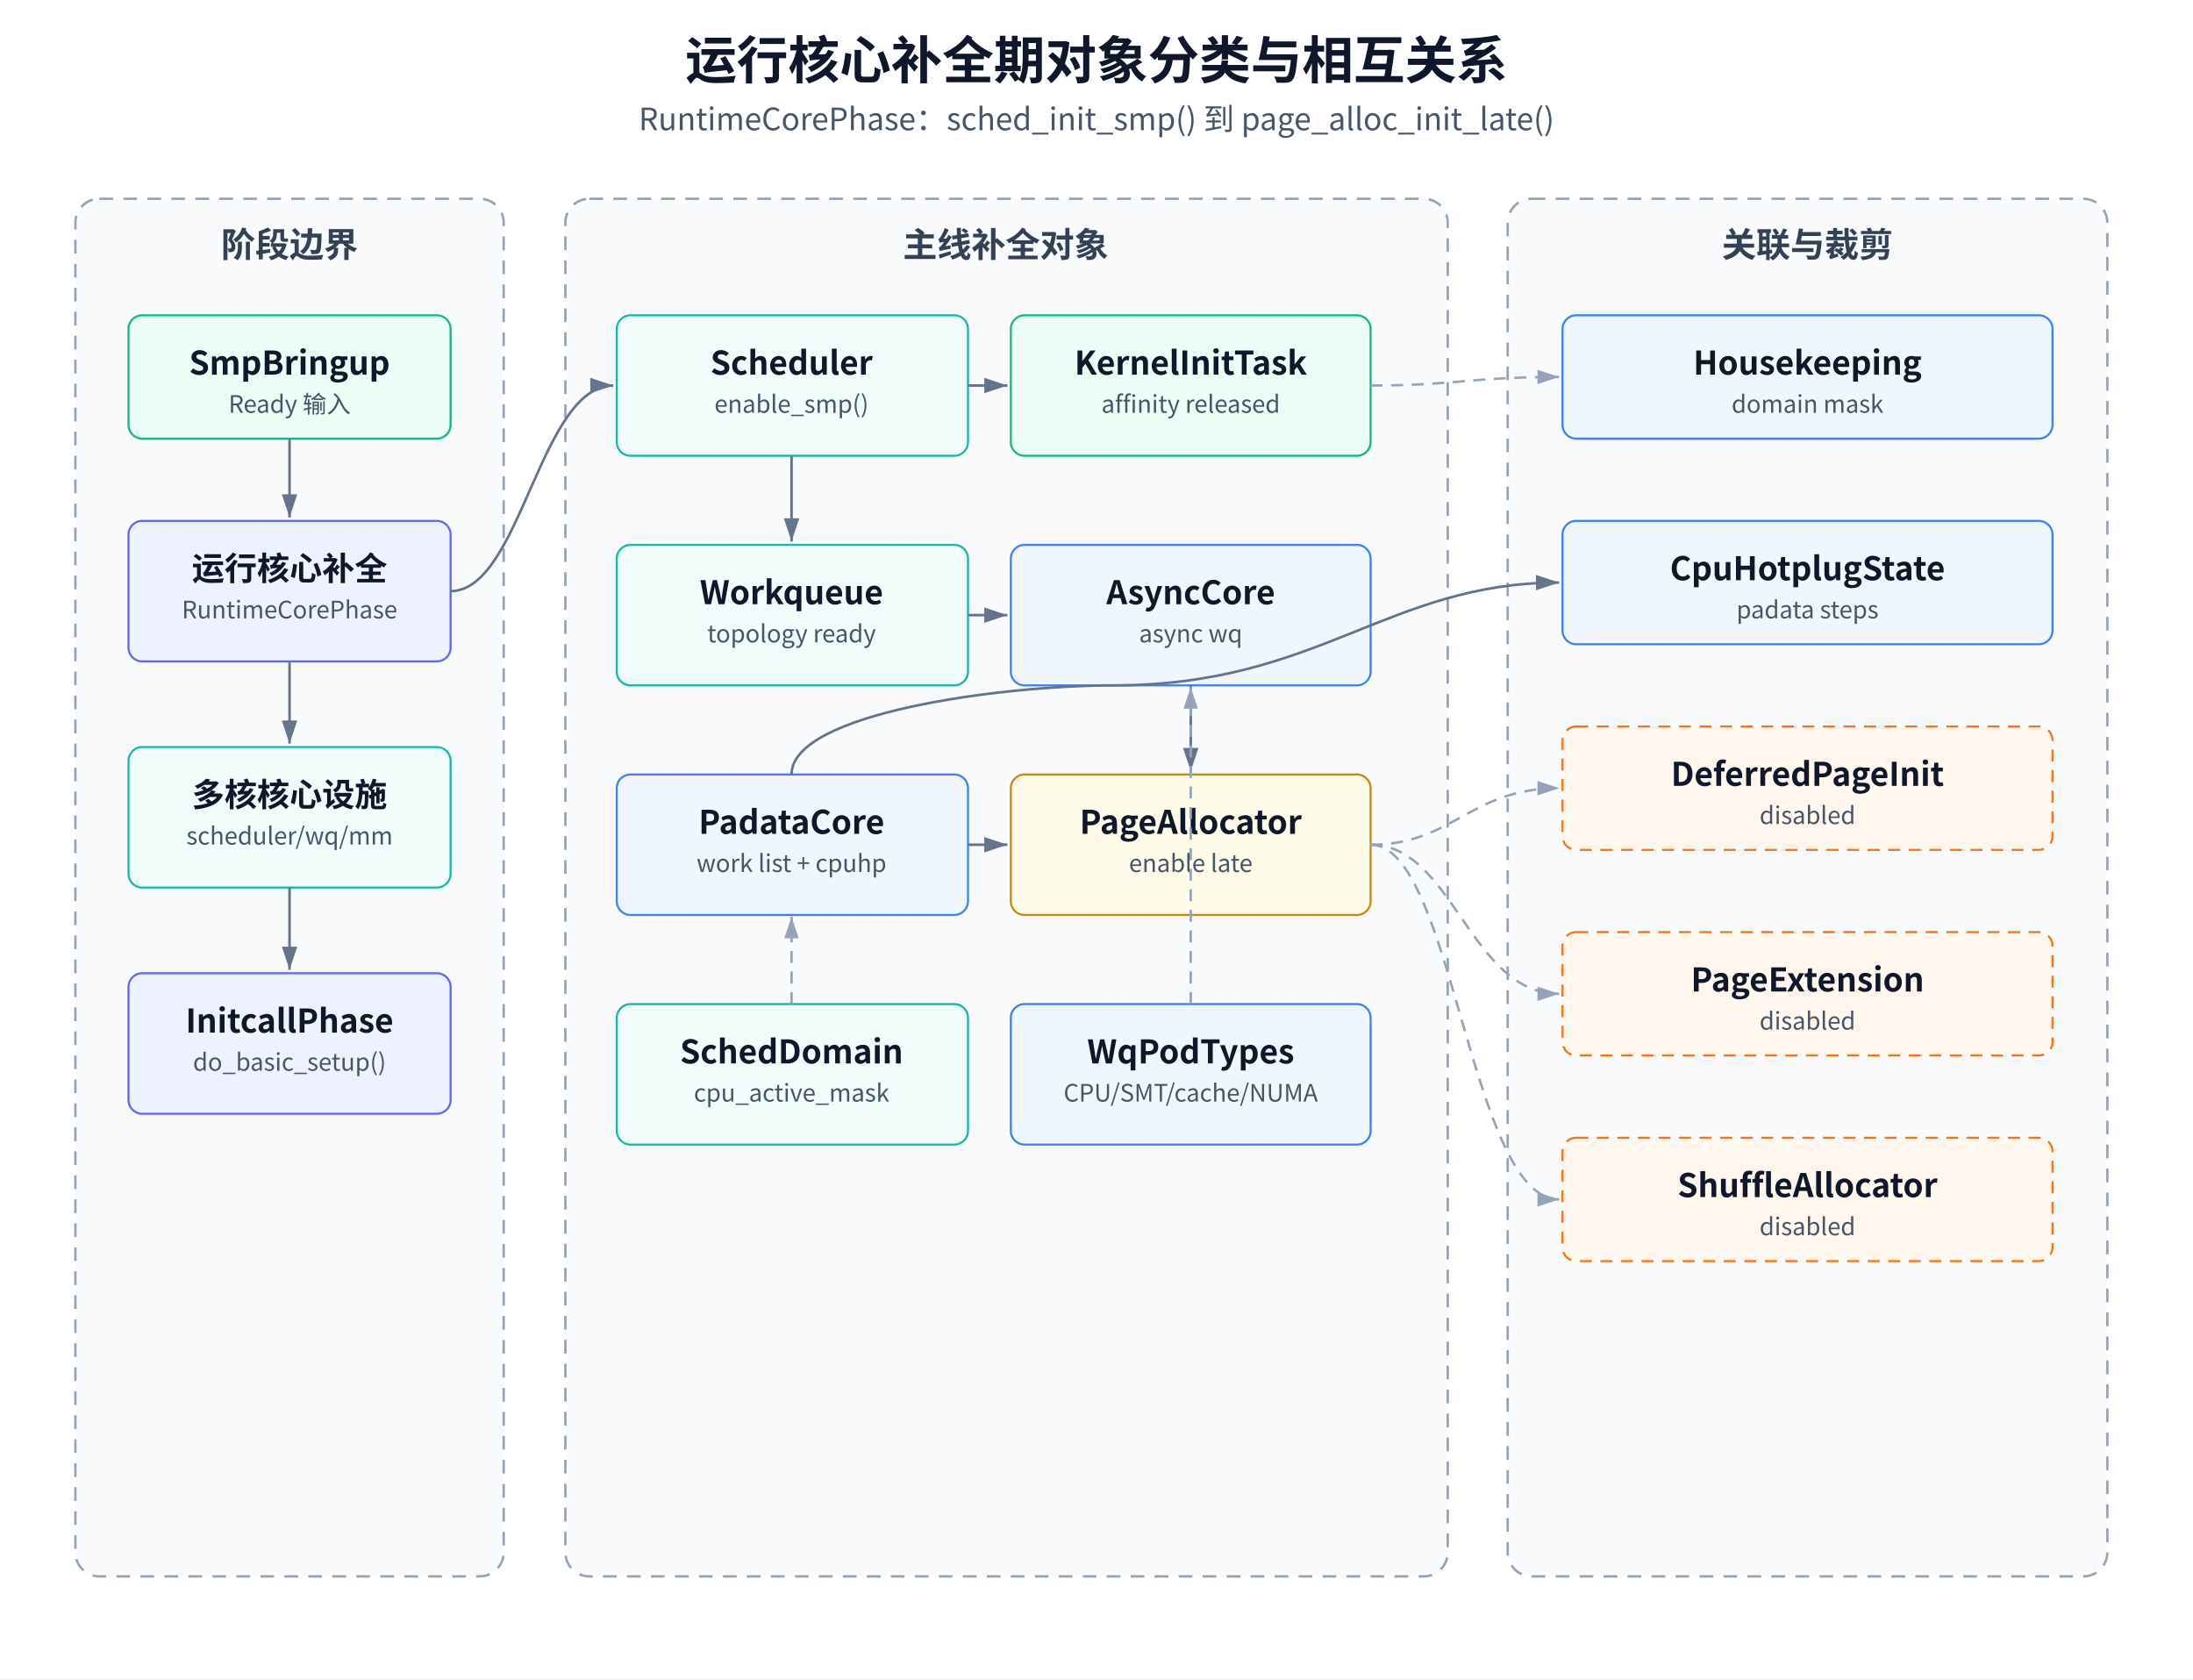
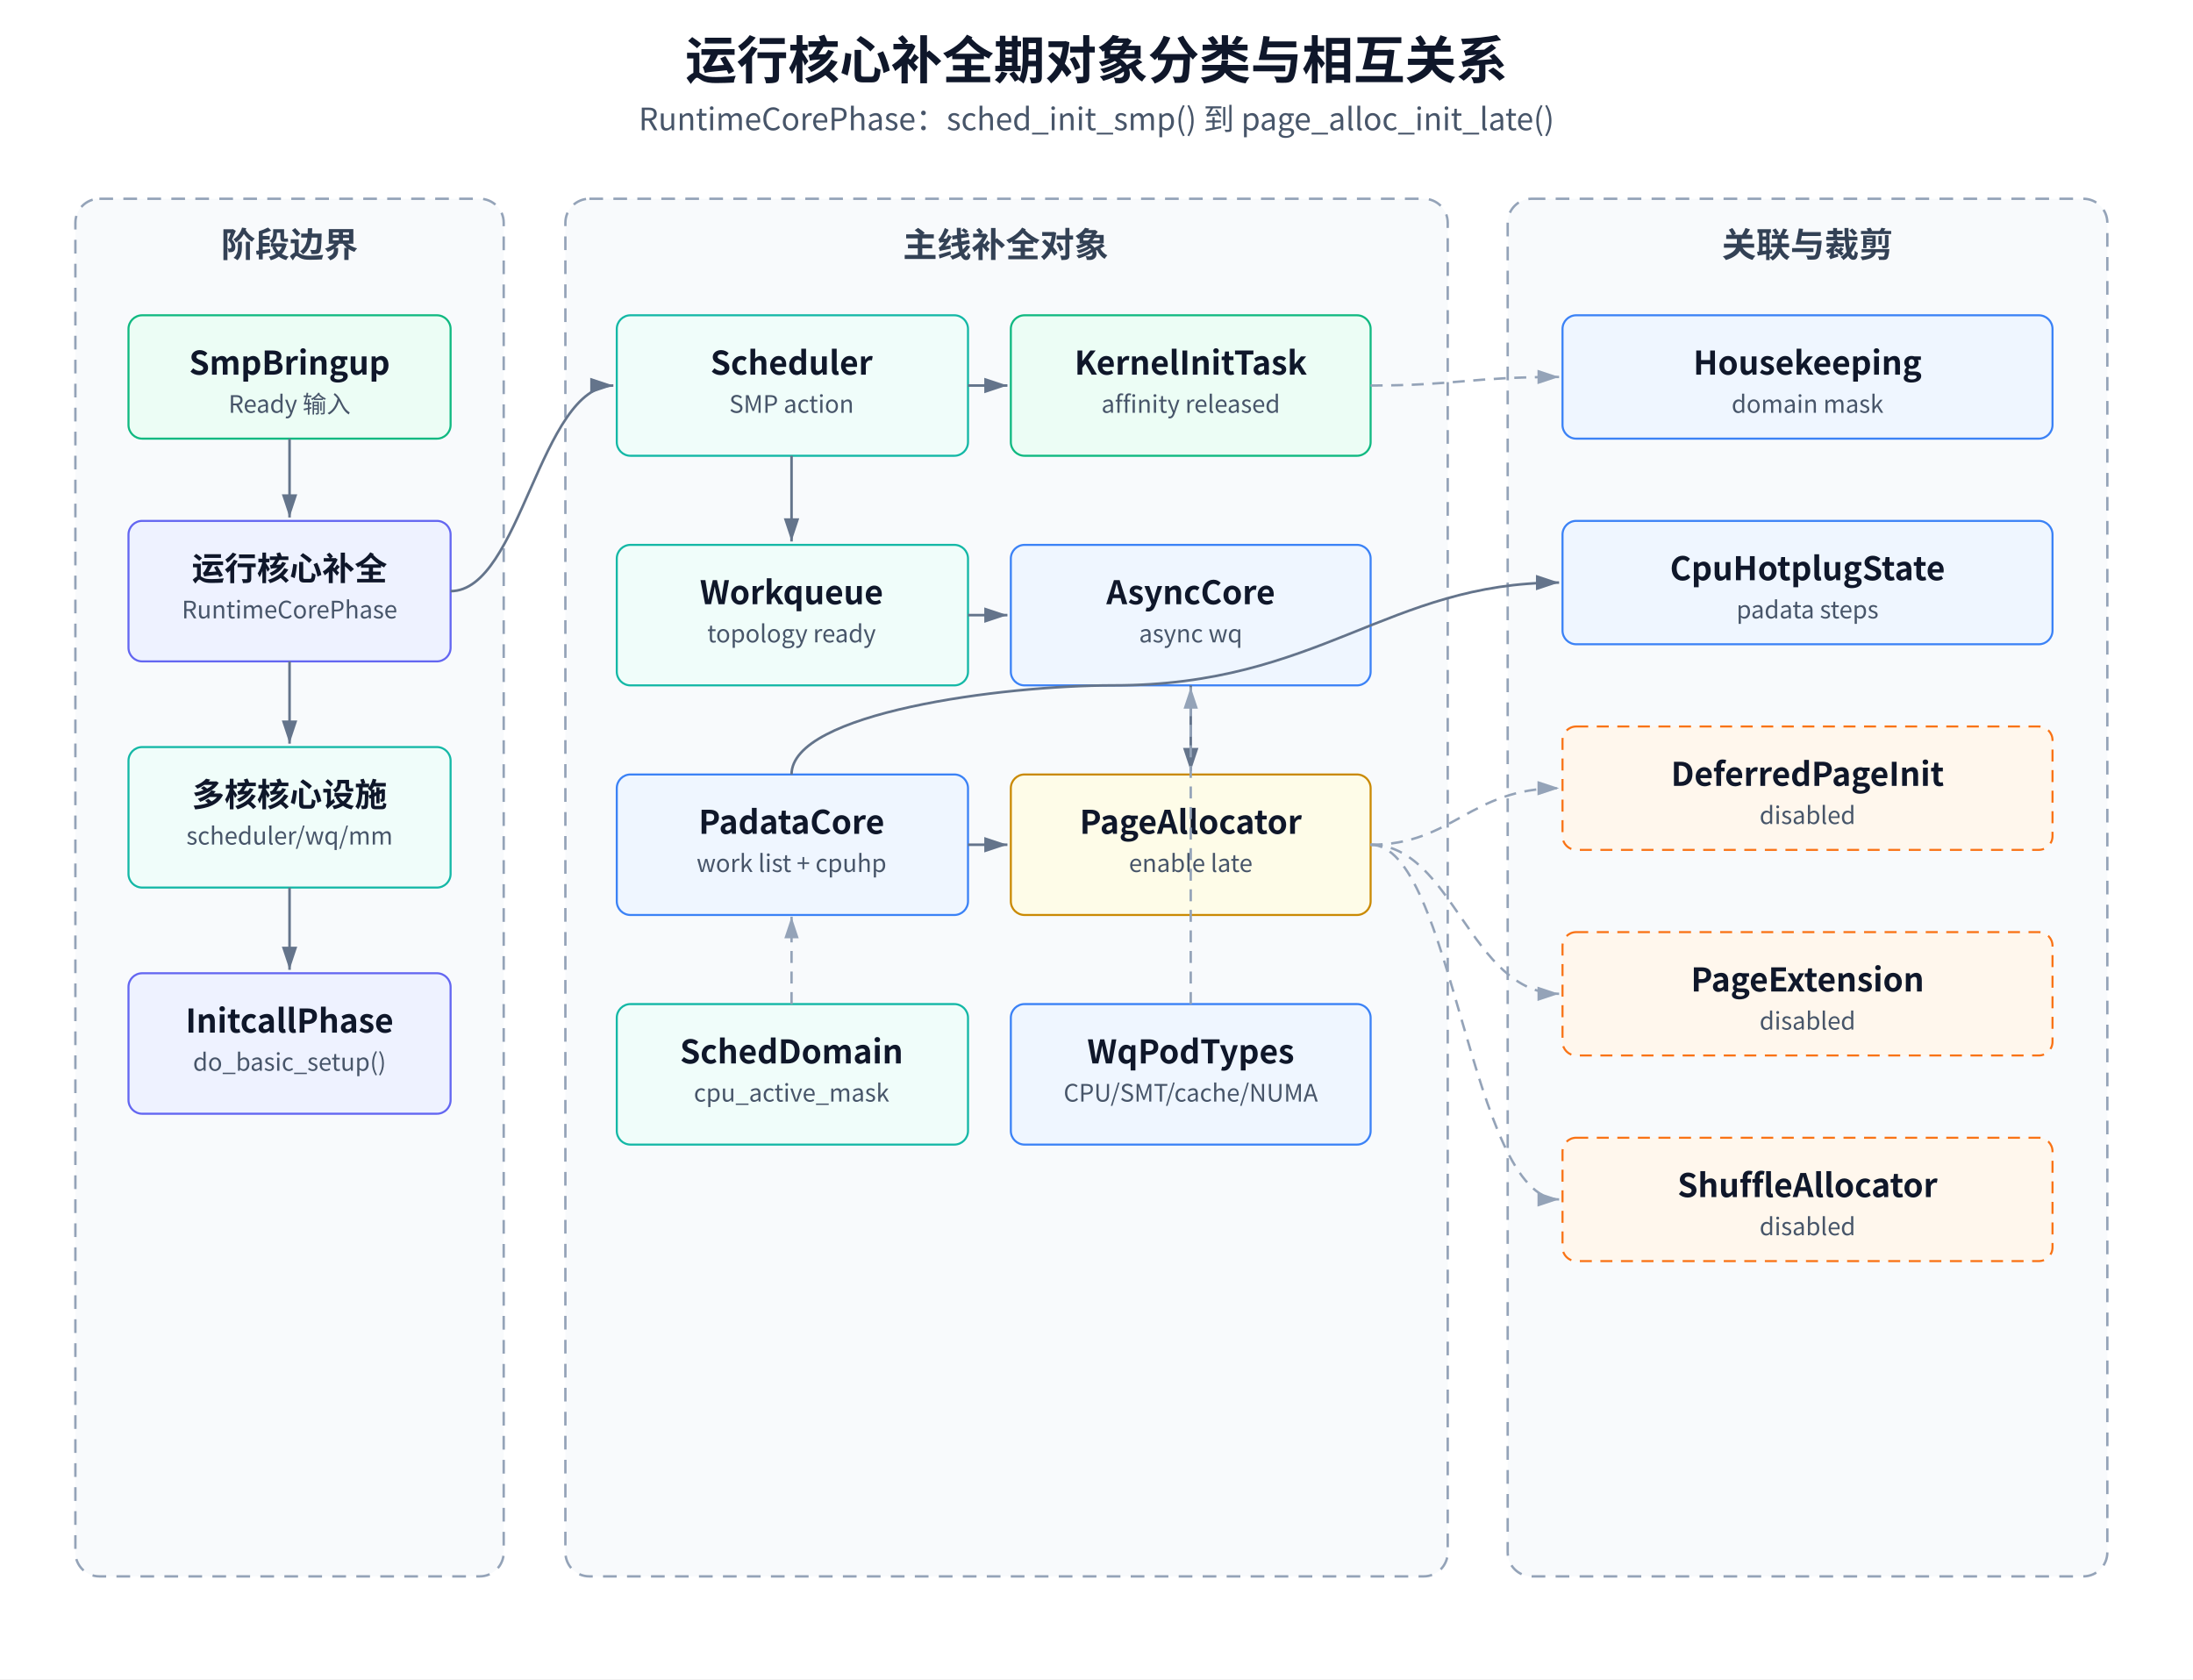
<svg xmlns="http://www.w3.org/2000/svg" width="1280" height="980" viewBox="0 0 1280 980" role="img" aria-labelledby="title desc">
  <defs>
    <style>
    text { font-family: "Microsoft YaHei", "Noto Sans CJK SC", "Source Han Sans SC", Arial, sans-serif; fill: #0f172a; }
    .title { font-size: 30px; font-weight: 600; } .subtitle { font-size: 18px; fill: #475569; }
    .group { fill: #f8fafc; stroke: #94a3b8; stroke-width: 1.4; stroke-dasharray: 8 6; }
    .box { fill: #fff; stroke: #334155; stroke-width: 1.2; } .phase { fill:#eef2ff; stroke:#6366f1; }
    .ready,.flow { fill:#ecfdf5; stroke:#10b981; } .core { fill:#f0fdfa; stroke:#14b8a6; }
    .mm { fill:#fefce8; stroke:#ca8a04; } .support { fill:#eff6ff; stroke:#3b82f6; }
    .trimmed { fill:#fff7ed; stroke:#f97316; stroke-dasharray:7 5; }
    .label { font-size:19px; font-weight:600; dominant-baseline:middle; } .small { font-size:14px; fill:#475569; dominant-baseline:middle; }
    .group-title { font-size:20px; font-weight:600; fill:#334155; } .edge { stroke:#64748b; stroke-width:1.5; fill:none; marker-end:url(#arrow); }
    .edge-dash { stroke:#94a3b8; stroke-width:1.4; fill:none; stroke-dasharray:7 5; marker-end:url(#arrow2); }
  </style>
    <marker id="arrow" markerWidth="10" markerHeight="10" refX="9" refY="3" orient="auto" markerUnits="strokeWidth">
      <path d="M0,0 L0,6 L9,3 z" fill="#64748b" />
    </marker>
    <marker id="arrow2" markerWidth="10" markerHeight="10" refX="9" refY="3" orient="auto" markerUnits="strokeWidth">
      <path d="M0,0 L0,6 L9,3 z" fill="#94a3b8" />
    </marker>
  </defs>
  <rect width="1280" height="980" fill="#fff" />
  <text x="640" y="46" text-anchor="middle" class="title">运行核心补全期对象分类与相互关系</text>
  <text x="640" y="76" text-anchor="middle" class="subtitle">RuntimeCorePhase：sched_init_smp() 到 page_alloc_init_late()</text>
  <rect x="44" y="116" width="250" height="804" rx="14" class="group" />
  <text x="169" y="150" text-anchor="middle" class="group-title">阶段边界</text>
  <rect x="75" y="184" width="188" height="72" rx="8" class="box ready" />
  <text x="169" y="212" text-anchor="middle" class="label">SmpBringup</text>
  <text x="169" y="236" text-anchor="middle" class="small">Ready 输入</text>
  <rect x="75" y="304" width="188" height="82" rx="8" class="box phase" />
  <text x="169" y="332" text-anchor="middle" class="label">运行核心补全</text>
  <text x="169" y="356" text-anchor="middle" class="small">RuntimeCorePhase</text>
  <rect x="75" y="436" width="188" height="82" rx="8" class="box core" />
  <text x="169" y="464" text-anchor="middle" class="label">多核核心设施</text>
  <text x="169" y="488" text-anchor="middle" class="small">scheduler/wq/mm</text>
  <rect x="75" y="568" width="188" height="82" rx="8" class="box phase" />
  <text x="169" y="596" text-anchor="middle" class="label">InitcallPhase</text>
  <text x="169" y="620" text-anchor="middle" class="small">do_basic_setup()</text>
  <path d="M169 256 L169 302" class="edge" />
  <path d="M169 386 L169 434" class="edge" />
  <path d="M169 518 L169 566" class="edge" />
  <rect x="330" y="116" width="515" height="804" rx="14" class="group" />
  <text x="587" y="150" text-anchor="middle" class="group-title">主线补全对象</text>
  <rect x="360" y="184" width="205" height="82" rx="8" class="box core" />
  <text x="462" y="212" text-anchor="middle" class="label">Scheduler</text>
-   <text x="462" y="236" text-anchor="middle" class="small">enable_smp()</text>
+   <text x="462" y="236" text-anchor="middle" class="small">SMP action</text>
  <rect x="590" y="184" width="210" height="82" rx="8" class="box flow" />
  <text x="695" y="212" text-anchor="middle" class="label">KernelInitTask</text>
  <text x="695" y="236" text-anchor="middle" class="small">affinity released</text>
  <rect x="360" y="318" width="205" height="82" rx="8" class="box core" />
  <text x="462" y="346" text-anchor="middle" class="label">Workqueue</text>
  <text x="462" y="370" text-anchor="middle" class="small">topology ready</text>
  <rect x="590" y="318" width="210" height="82" rx="8" class="box support" />
  <text x="695" y="346" text-anchor="middle" class="label">AsyncCore</text>
  <text x="695" y="370" text-anchor="middle" class="small">async wq</text>
  <rect x="360" y="452" width="205" height="82" rx="8" class="box support" />
  <text x="462" y="480" text-anchor="middle" class="label">PadataCore</text>
  <text x="462" y="504" text-anchor="middle" class="small">work list + cpuhp</text>
  <rect x="590" y="452" width="210" height="82" rx="8" class="box mm" />
  <text x="695" y="480" text-anchor="middle" class="label">PageAllocator</text>
  <text x="695" y="504" text-anchor="middle" class="small">enable late</text>
  <rect x="360" y="586" width="205" height="82" rx="8" class="box core" />
  <text x="462" y="614" text-anchor="middle" class="label">SchedDomain</text>
  <text x="462" y="638" text-anchor="middle" class="small">cpu_active_mask</text>
  <rect x="590" y="586" width="210" height="82" rx="8" class="box support" />
  <text x="695" y="614" text-anchor="middle" class="label">WqPodTypes</text>
  <text x="695" y="638" text-anchor="middle" class="small">CPU/SMT/cache/NUMA</text>
  <path d="M263 345 C304 345,315 225,358 225" class="edge" />
  <path d="M565 225 L588 225" class="edge" />
  <path d="M462 266 L462 316" class="edge" />
  <path d="M565 359 L588 359" class="edge" />
  <path d="M695 400 L695 450" class="edge" />
  <path d="M565 493 L588 493" class="edge" />
  <path d="M462 586 L462 535" class="edge-dash" />
  <path d="M695 586 L695 401" class="edge-dash" />
  <rect x="880" y="116" width="350" height="804" rx="14" class="group" />
  <text x="1055" y="150" text-anchor="middle" class="group-title">关联与裁剪</text>
  <rect x="912" y="184" width="286" height="72" rx="8" class="box support" />
  <text x="1055" y="212" text-anchor="middle" class="label">Housekeeping</text>
  <text x="1055" y="236" text-anchor="middle" class="small">domain mask</text>
  <rect x="912" y="304" width="286" height="72" rx="8" class="box support" />
  <text x="1055" y="332" text-anchor="middle" class="label">CpuHotplugState</text>
  <text x="1055" y="356" text-anchor="middle" class="small">padata steps</text>
  <rect x="912" y="424" width="286" height="72" rx="8" class="box trimmed" />
  <text x="1055" y="452" text-anchor="middle" class="label">DeferredPageInit</text>
  <text x="1055" y="476" text-anchor="middle" class="small">disabled</text>
  <rect x="912" y="544" width="286" height="72" rx="8" class="box trimmed" />
  <text x="1055" y="572" text-anchor="middle" class="label">PageExtension</text>
  <text x="1055" y="596" text-anchor="middle" class="small">disabled</text>
  <rect x="912" y="664" width="286" height="72" rx="8" class="box trimmed" />
  <text x="1055" y="692" text-anchor="middle" class="label">ShuffleAllocator</text>
  <text x="1055" y="716" text-anchor="middle" class="small">disabled</text>
  <path d="M800 225 C850 225,858 220,910 220" class="edge-dash" />
  <path d="M462 452 C462 416,585 400,650 400 C770 400,810 340,910 340" class="edge" />
  <path d="M800 493 C848 493,858 460,910 460" class="edge-dash" />
  <path d="M800 493 C848 493,858 580,910 580" class="edge-dash" />
  <path d="M800 493 C848 493,858 700,910 700" class="edge-dash" />
</svg>
